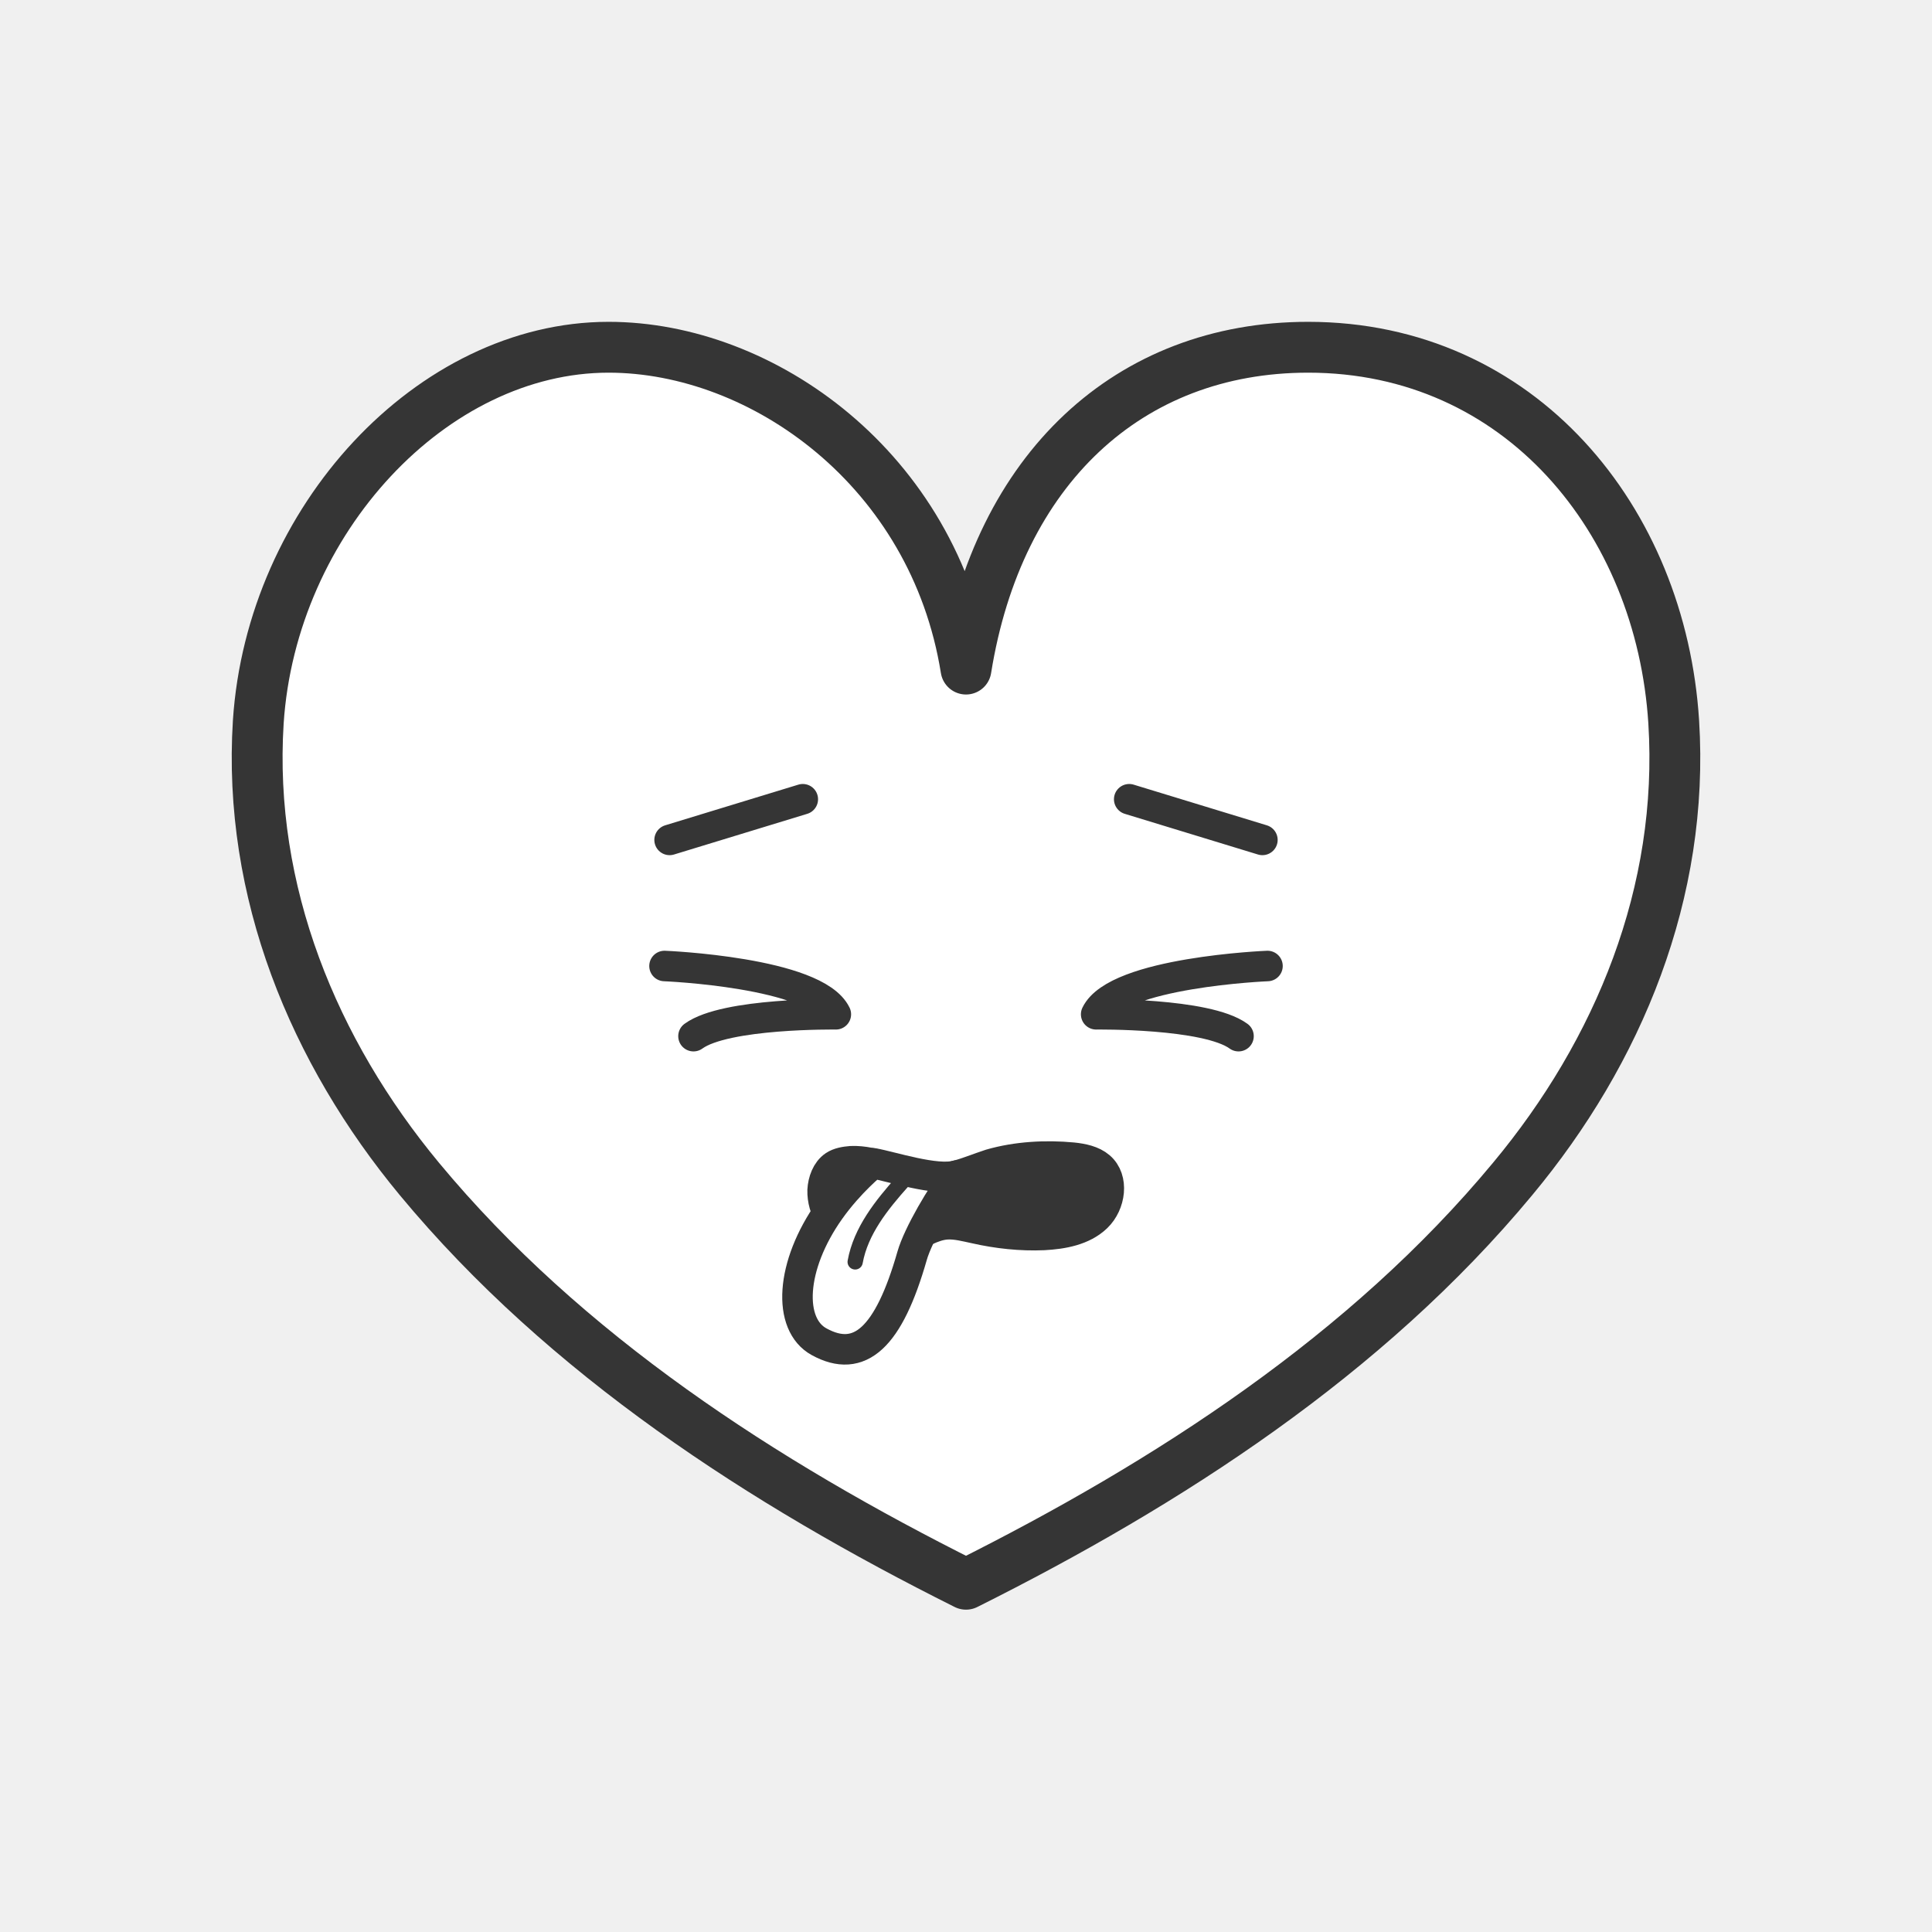
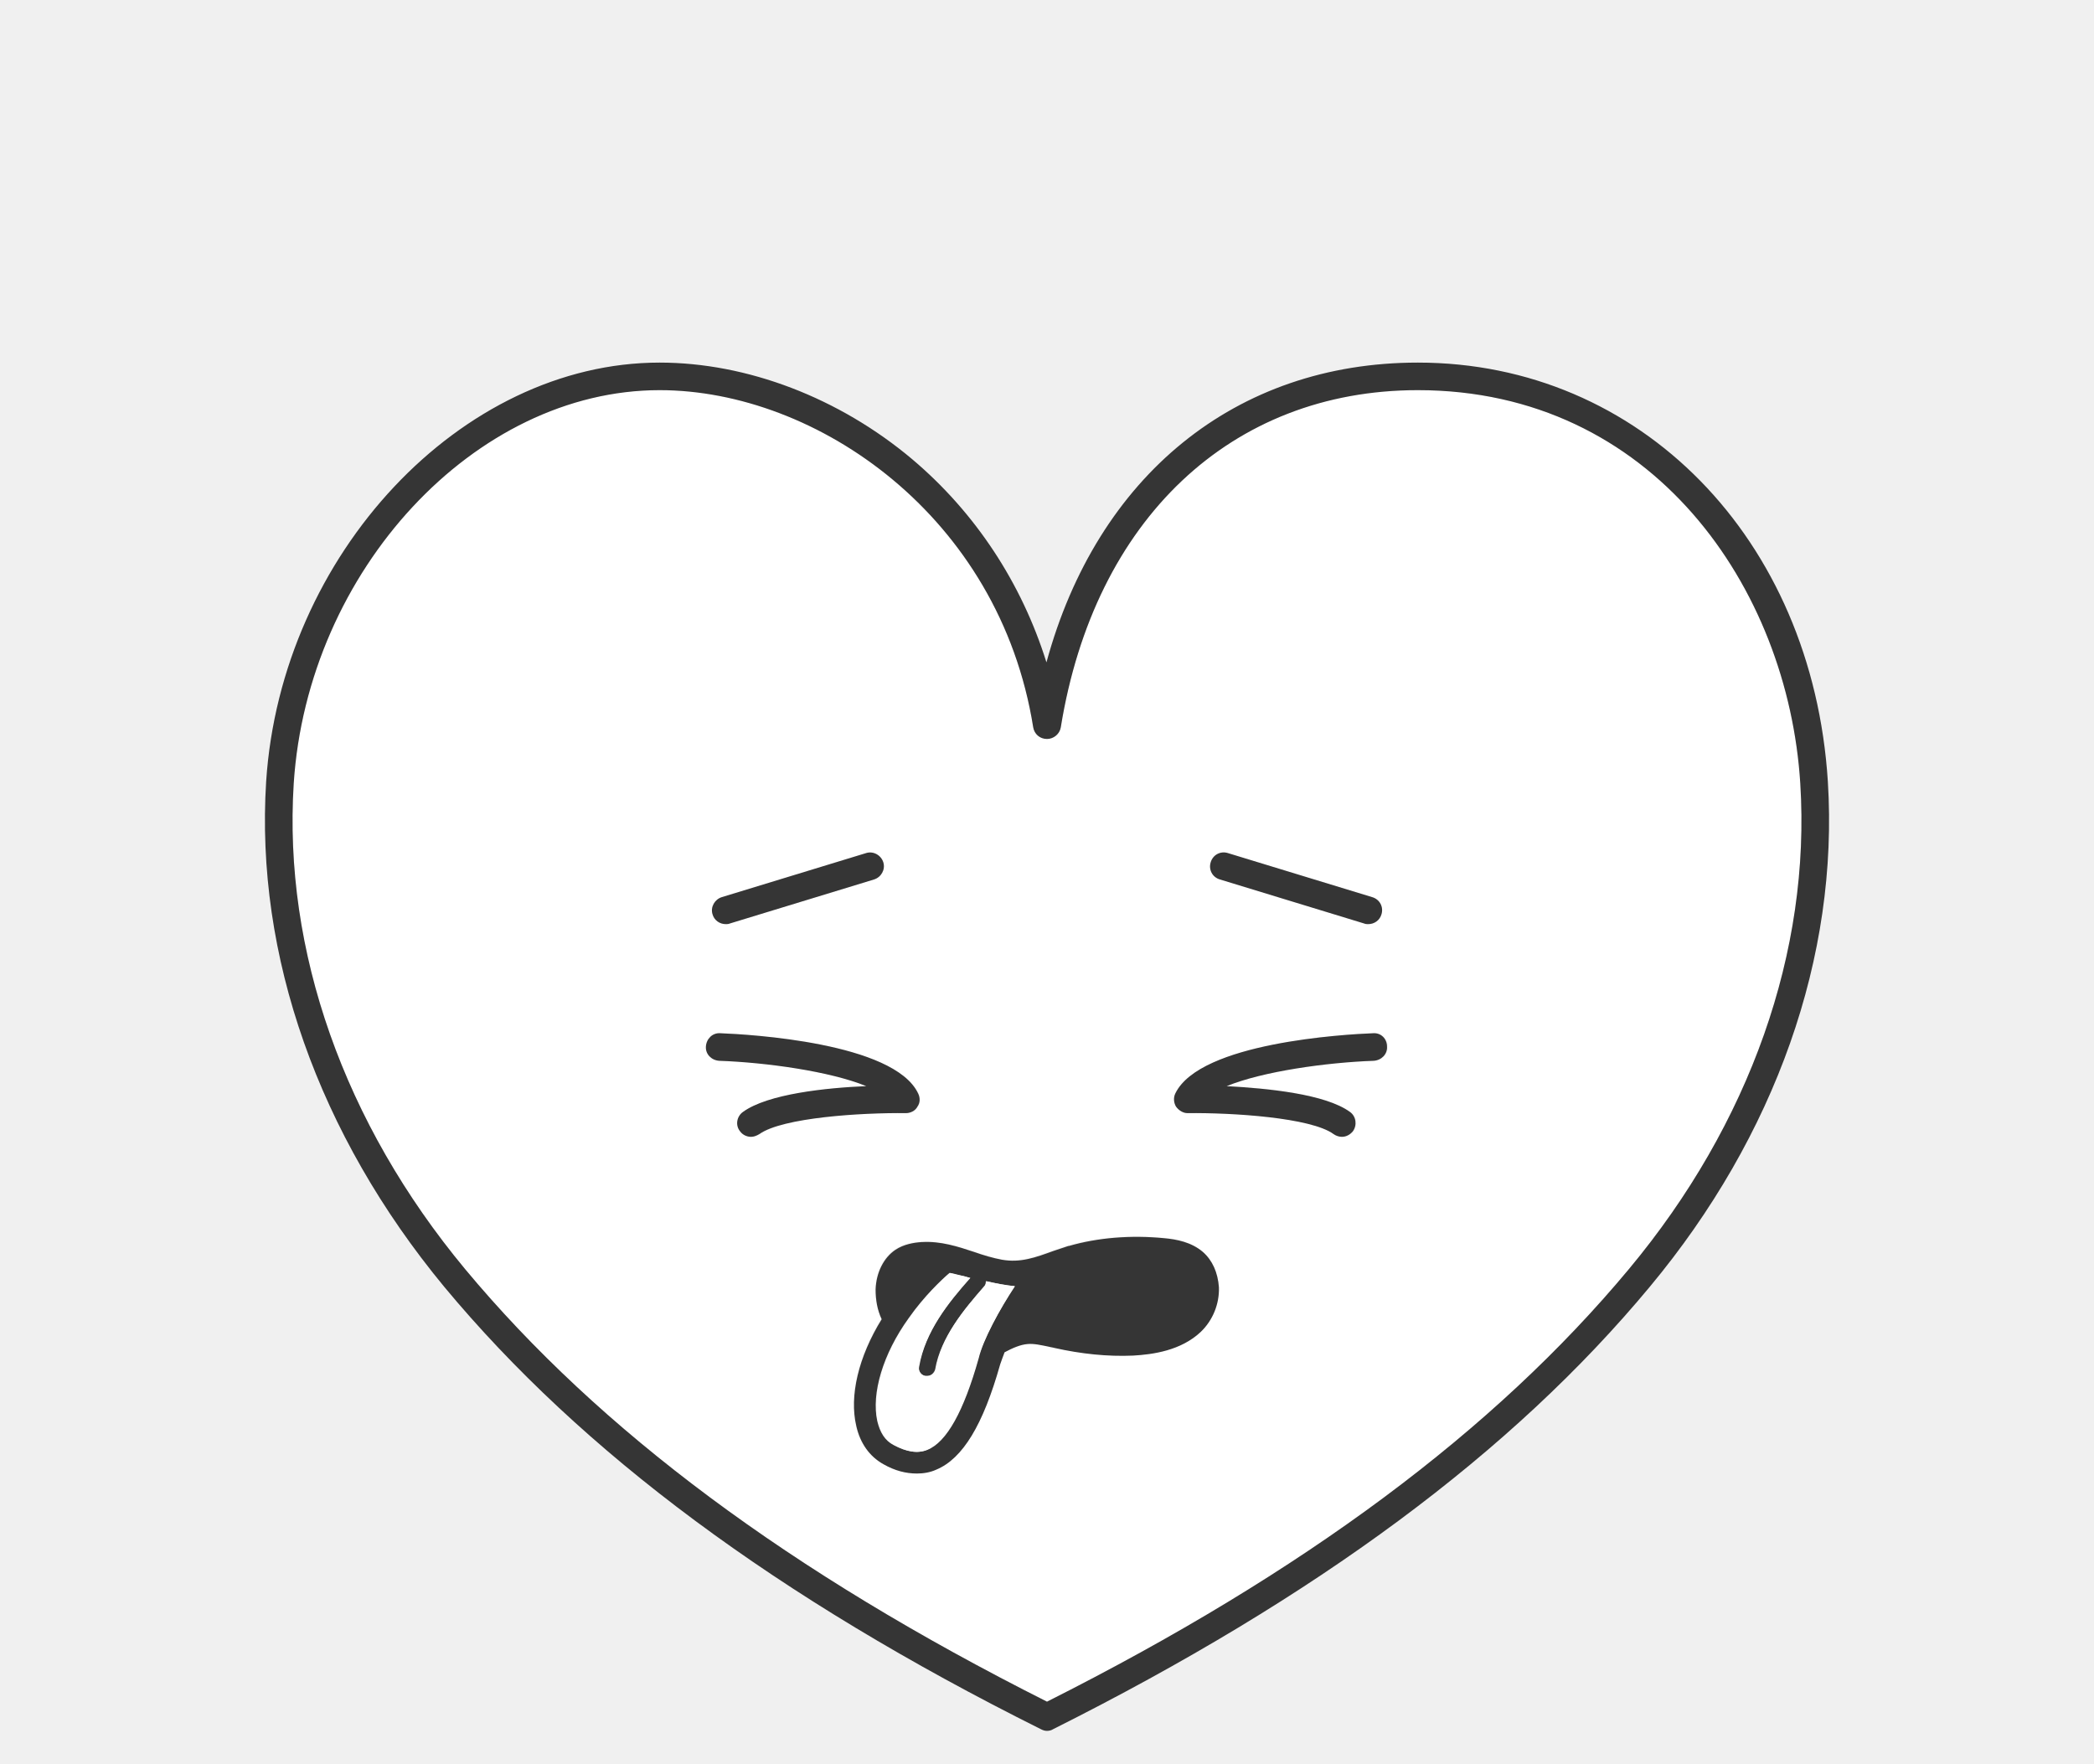
- <svg xmlns="http://www.w3.org/2000/svg" version="1.1" id="레이어_1" x="0px" y="0px" viewBox="0 0 380 380" style="enable-background:new 0 0 380 380;" xml:space="preserve">
+ <svg xmlns="http://www.w3.org/2000/svg" version="1.1" id="레이어_1" x="0px" y="0px" viewBox="0 0 380 320" style="enable-background:new 0 0 380 320;" xml:space="preserve">
  <style type="text/css">
- 	.st0{fill:#FFFFFF;stroke:#353535;stroke-width:10;stroke-linecap:round;stroke-linejoin:round;stroke-miterlimit:10;}
- 	.st1{fill:none;stroke:#353535;stroke-width:6;stroke-linecap:round;stroke-linejoin:round;stroke-miterlimit:10;}
- 	.st2{fill:#353535;stroke:#353535;stroke-width:6;stroke-linecap:round;stroke-linejoin:round;stroke-miterlimit:10;}
- 	.st3{fill:#FFFFFF;stroke:#353535;stroke-width:6;stroke-linecap:round;stroke-linejoin:round;stroke-miterlimit:10;}
- 	.st4{fill:none;stroke:#353535;stroke-width:3;stroke-linecap:round;stroke-linejoin:round;stroke-miterlimit:10;}
+ 	.st0{fill:#FFFFFF;}
+ 	.st1{fill:#353535;}
</style>
  <g>
-     <path class="st0" d="M190,311.6c39.8-19.9,78.8-45.1,107.5-79.7c20.9-25.1,33.8-56.4,31.7-89.9c-2.5-39.7-30.2-73.7-71.9-73.7   c-35.3,0-61,24-67.3,63.3c-6.3-39.3-40-63.3-70.3-63.3c-34.7,0-66.3,34-68.9,73.7c-2.1,33.4,10.9,64.8,31.7,89.9   C111.2,266.5,150.2,291.7,190,311.6z" />
-     <g>
-       <line class="st1" x1="157.9" y1="157.2" x2="131.7" y2="165.2" />
-       <line class="st1" x1="222.1" y1="157.2" x2="248.3" y2="165.2" />
-     </g>
-     <g>
-       <path class="st1" d="M130.7,190c0,0,29.7,1.2,33.7,9.5c0,0-21.7-0.3-28,4.3" />
-       <path class="st1" d="M249.3,190c0,0-29.7,1.2-33.7,9.5c0,0,21.7-0.3,28,4.3" />
-     </g>
-     <path class="st2" d="M181.3,231.6c-4.7-0.8-9.1-3.4-13.9-3.2c-1.2,0.1-2.4,0.3-3.3,0.9c-1.5,1-2.2,3-2.3,4.8   c-0.1,3.8,2.2,7.4,5.5,9.2c3.3,1.8,7.4,1.8,10.9,0.5c2.7-1,5.1-2.8,8-3c1.9-0.1,3.7,0.4,5.6,0.8c4.4,1,9,1.5,13.5,1.3   c3.7-0.2,7.7-0.9,10.4-3.5s3.4-7.5,0.6-9.9c-1.4-1.2-3.4-1.6-5.3-1.8c-5.3-0.5-11-0.2-16.2,1.3   C190.2,230.5,186.5,232.5,181.3,231.6z" />
-     <path class="st3" d="M171.7,228.8c0,0-4.6,3.7-8.5,9.2c-7.8,11-8.3,22.5-2.1,25.9c8,4.4,13.7-0.8,18.3-16.9   c1.2-4.2,5.9-12.2,8.8-15.8C184.2,232.4,175.2,229.4,171.7,228.8z" />
-     <path class="st4" d="M177.5,232.4c-4.1,4.6-8.2,9.7-9.3,15.8" />
+     <path class="st0" d="M326.7,142.2c-2.2-35.5-26.8-71.4-69.4-71.4c-33.9,0-58.8,23.4-64.8,61.2c-0.2,1.2-1.2,2.1-2.5,2.1   c-1.2,0-2.3-0.9-2.5-2.1c-6.1-38.3-39.3-61.2-67.8-61.2c-33.5,0-63.9,32.7-66.4,71.4c-1.9,30.3,9.1,61.6,31.1,88.1   c24.3,29.3,58.9,55,105.6,78.5c46.7-23.5,81.2-49.2,105.6-78.5C317.6,203.9,328.6,172.6,326.7,142.2z M219.7,156.5   c0.4-1.3,1.8-2.1,3.1-1.7l26.2,8c1.3,0.4,2.1,1.8,1.7,3.1c-0.3,1.1-1.3,1.8-2.4,1.8c-0.2,0-0.5,0-0.7-0.1l-26.2-8   C220,159.2,219.3,157.8,219.7,156.5z M131,162.8l26.2-8c1.3-0.4,2.7,0.3,3.1,1.7s-0.3,2.7-1.7,3.1l-26.2,8   c-0.2,0.1-0.5,0.1-0.7,0.1c-1.1,0-2.1-0.7-2.4-1.8C128.9,164.6,129.6,163.2,131,162.8z M136.4,206.3c-0.8,0-1.5-0.4-2-1   c-0.8-1.1-0.6-2.7,0.5-3.5c4.5-3.3,15.2-4.3,22.4-4.7c-6.6-2.7-18.2-4.3-26.7-4.6c-1.4-0.1-2.5-1.2-2.4-2.6   c0.1-1.4,1.2-2.5,2.6-2.4c5.2,0.2,31.4,1.7,35.9,10.9c0.4,0.8,0.3,1.7-0.1,2.4c-0.5,0.7-1.3,1.1-2.1,1.2   c-8.1-0.1-22.4,0.8-26.5,3.8C137.4,206.1,136.9,206.3,136.4,206.3z M217.8,241.6c-3.6,3.5-8.8,4.1-12.3,4.3   c-4.6,0.2-9.4-0.3-14.3-1.4c-0.3-0.1-0.6-0.1-0.9-0.2c-1.4-0.3-2.7-0.6-3.9-0.5c-1.3,0.1-2.6,0.7-4.2,1.5c0,0,0,0,0,0   c-0.4,0.8-0.6,1.6-0.8,2.2c-3.2,11.1-6.9,17.2-11.6,19.1c-1.1,0.5-2.3,0.7-3.5,0.7c-1.9,0-3.9-0.6-6.1-1.7   c-2.5-1.4-4.2-3.7-4.9-6.9c-1.3-5.5,0.5-12.5,4.6-19.4c-0.7-1.7-1.1-3.5-1.1-5.4c0.2-3.2,1.5-5.8,3.6-7.2c1.5-1,3.3-1.3,4.7-1.4   c0,0,0.1,0,0.1,0c3.5-0.2,6.5,0.9,9.5,1.8c1.7,0.6,3.4,1.1,5,1.4c0,0,0,0,0,0c3.4,0.6,6-0.4,9.4-1.6c0.9-0.3,1.8-0.6,2.7-0.9   c0,0,0.1,0,0.1,0c5.2-1.5,11.2-2,17.3-1.4c2.2,0.2,4.9,0.7,7,2.5c1.8,1.5,2.8,3.7,2.8,6.2C221.2,236.4,219.9,239.5,217.8,241.6z    M249.4,192.5c-8.5,0.3-20.1,1.9-26.7,4.6c7.2,0.3,17.9,1.4,22.4,4.7c1.1,0.8,1.4,2.4,0.5,3.5c-0.5,0.7-1.3,1-2,1   c-0.5,0-1-0.2-1.5-0.5c-4.1-3-18.4-3.9-26.5-3.8c-0.9,0-1.7-0.4-2.1-1.2c-0.5-0.7-0.5-1.6-0.1-2.4c4.4-9.2,30.6-10.7,35.9-10.9   c1.4-0.1,2.5,1,2.6,2.4C251.9,191.3,250.8,192.4,249.4,192.5z" />
+     <path class="st1" d="M331.7,141.8c-2.8-44.1-34.1-76-74.4-76c-33.1,0-58.2,20.6-67.4,54.4c-4.5-14.4-12.9-27.2-24.4-36.9   c-13.2-11.1-29.9-17.5-45.8-17.5c-36,0-68.7,34.8-71.4,76c-2,31.6,9.5,64.1,32.3,91.7c25,30.1,60.4,56.4,108.3,80.3   c0.4,0.2,0.7,0.3,1.1,0.3s0.8-0.1,1.1-0.3c47.9-24,83.3-50.2,108.3-80.3C322.2,206.1,333.7,173.6,331.7,141.8z M190,308.8   c-46.7-23.5-81.2-49.2-105.6-78.5c-22-26.5-33-57.8-31.1-88.1c2.5-38.7,32.9-71.4,66.4-71.4c28.5,0,61.7,22.9,67.8,61.2   c0.2,1.2,1.2,2.1,2.5,2.1c1.2,0,2.3-0.9,2.5-2.1c6.1-37.7,30.9-61.2,64.8-61.2c42.6,0,67.2,35.9,69.4,71.4   c1.9,30.4-9.1,61.7-31.1,88.1C271.2,259.6,236.7,285.3,190,308.8z" />
+     <path class="st1" d="M131.7,167.7c0.2,0,0.5,0,0.7-0.1l26.2-8c1.3-0.4,2.1-1.8,1.7-3.1s-1.8-2.1-3.1-1.7l-26.2,8   c-1.3,0.4-2.1,1.8-1.7,3.1C129.6,167,130.6,167.7,131.7,167.7z" />
+     <path class="st1" d="M221.4,159.6l26.2,8c0.2,0.1,0.5,0.1,0.7,0.1c1.1,0,2.1-0.7,2.4-1.8c0.4-1.3-0.3-2.7-1.7-3.1l-26.2-8   c-1.3-0.4-2.7,0.3-3.1,1.7C219.3,157.8,220,159.2,221.4,159.6z" />
+     <path class="st1" d="M164.4,202c0.8,0,1.7-0.4,2.1-1.2c0.5-0.7,0.5-1.6,0.1-2.4c-4.4-9.2-30.6-10.7-35.9-10.9   c-1.4-0.1-2.5,1-2.6,2.4c-0.1,1.4,1,2.5,2.4,2.6c8.5,0.3,20.1,1.9,26.7,4.6c-7.2,0.3-17.9,1.4-22.4,4.7c-1.1,0.8-1.4,2.4-0.5,3.5   c0.5,0.7,1.3,1,2,1c0.5,0,1-0.2,1.5-0.5C142,202.8,156.3,201.9,164.4,202z" />
+     <path class="st1" d="M249.2,187.5c-5.2,0.2-31.4,1.7-35.9,10.9c-0.4,0.8-0.3,1.7,0.1,2.4c0.5,0.7,1.3,1.2,2.1,1.2   c8.1-0.1,22.4,0.8,26.5,3.8c0.4,0.3,1,0.5,1.5,0.5c0.8,0,1.5-0.4,2-1c0.8-1.1,0.6-2.7-0.5-3.5c-4.5-3.3-15.1-4.3-22.4-4.7   c6.6-2.7,18.2-4.3,26.7-4.6c1.4-0.1,2.5-1.2,2.4-2.6C251.7,188.5,250.6,187.4,249.2,187.5z" />
+     <path class="st1" d="M218.3,227.2c-2.1-1.8-4.8-2.3-7-2.5c-6.1-0.6-12.1-0.1-17.3,1.4c0,0-0.1,0-0.1,0c-0.9,0.3-1.8,0.6-2.7,0.9   c-3.3,1.2-6,2.2-9.4,1.6c0,0,0,0,0,0c-1.6-0.3-3.3-0.8-5-1.4c-3-1-6.1-2-9.5-1.8c0,0-0.1,0-0.1,0c-1.4,0.1-3.2,0.4-4.7,1.4   c-2.1,1.4-3.5,4.1-3.6,7.2c0,1.9,0.3,3.7,1.1,5.4c-4.2,6.8-5.9,13.9-4.6,19.4c0.7,3.1,2.4,5.5,4.9,6.9c2.1,1.2,4.1,1.7,6.1,1.7   c1.2,0,2.4-0.2,3.5-0.7c4.8-2,8.5-8.1,11.6-19.1c0.2-0.6,0.5-1.4,0.8-2.2c0,0,0,0,0,0c1.5-0.8,2.9-1.4,4.2-1.5   c1.2-0.1,2.4,0.2,3.9,0.5c0.3,0.1,0.6,0.1,0.9,0.2c4.9,1.1,9.7,1.6,14.3,1.4c3.6-0.2,8.7-0.9,12.3-4.3c2.2-2.1,3.4-5.1,3.3-8.1   C221,230.9,220,228.7,218.3,227.2z M177.5,246.5c-2.7,9.5-5.9,15.1-9.3,16.6c-1.7,0.7-3.7,0.4-6.1-0.9c-1.5-0.8-2.4-2.2-2.9-4.3   c-1.1-5,1-12.2,5.7-18.7c2.8-4,6-7,7.4-8.2c0.7,0.2,1.6,0.4,2.6,0.6c0.4,0.1,0.7,0.2,1.1,0.3c-3.9,4.4-8.1,9.7-9.3,16.1   c-0.1,0.8,0.4,1.6,1.2,1.7c0.1,0,0.2,0,0.3,0c0.7,0,1.3-0.5,1.5-1.2c1-5.8,5.2-10.8,8.9-15.1c0.2-0.2,0.3-0.5,0.3-0.9   c1.8,0.4,3.5,0.7,5.2,0.9C181.4,237.6,178.4,243.1,177.5,246.5z" />
+     <path class="st0" d="M184.2,233.4c-1.7-0.1-3.4-0.5-5.2-0.9c0,0.3-0.1,0.6-0.3,0.9c-3.8,4.2-7.9,9.2-8.9,15.1   c-0.1,0.7-0.8,1.2-1.5,1.2c-0.1,0-0.2,0-0.3,0c-0.8-0.1-1.4-0.9-1.2-1.7c1.1-6.4,5.3-11.6,9.3-16.1c-0.4-0.1-0.8-0.2-1.1-0.3   c-1-0.2-1.9-0.5-2.6-0.6c-1.4,1.2-4.6,4.2-7.4,8.2c-4.7,6.6-6.8,13.7-5.7,18.7c0.5,2,1.4,3.5,2.9,4.3c2.4,1.3,4.4,1.6,6.1,0.9   c3.5-1.4,6.6-7,9.3-16.6C178.4,243.1,181.4,237.6,184.2,233.4z" />
  </g>
</svg>
